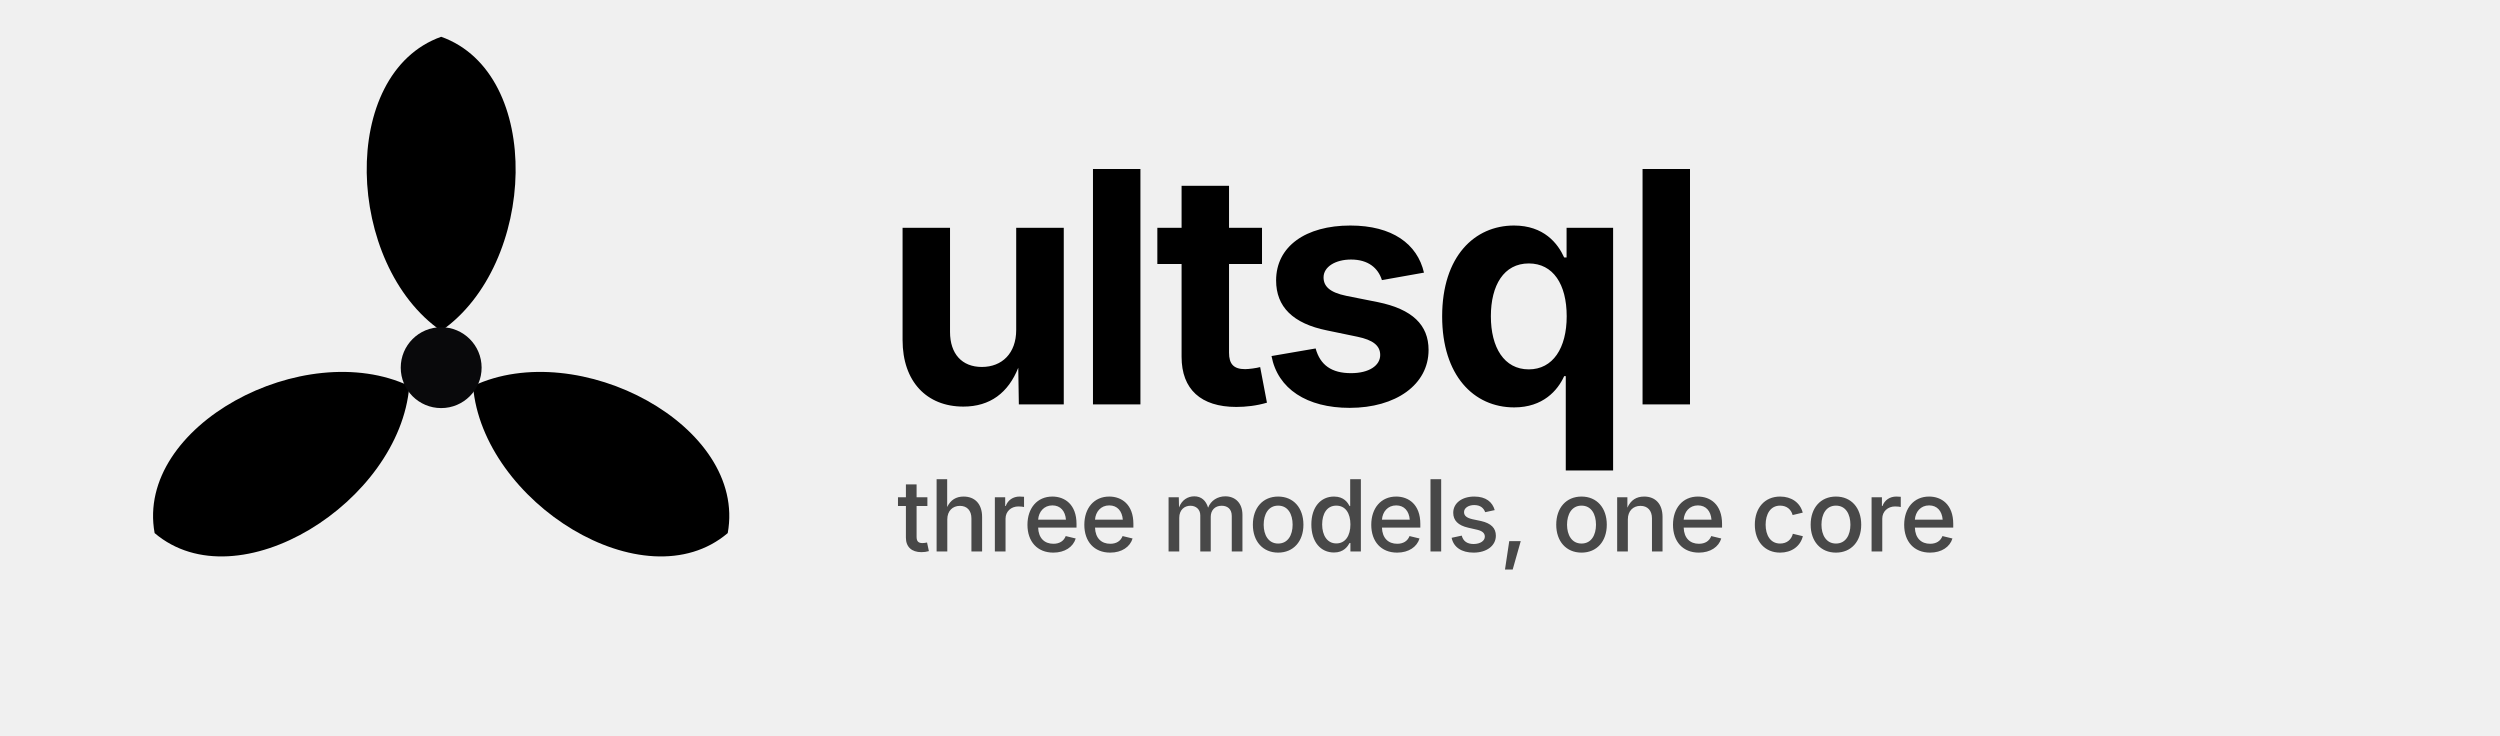
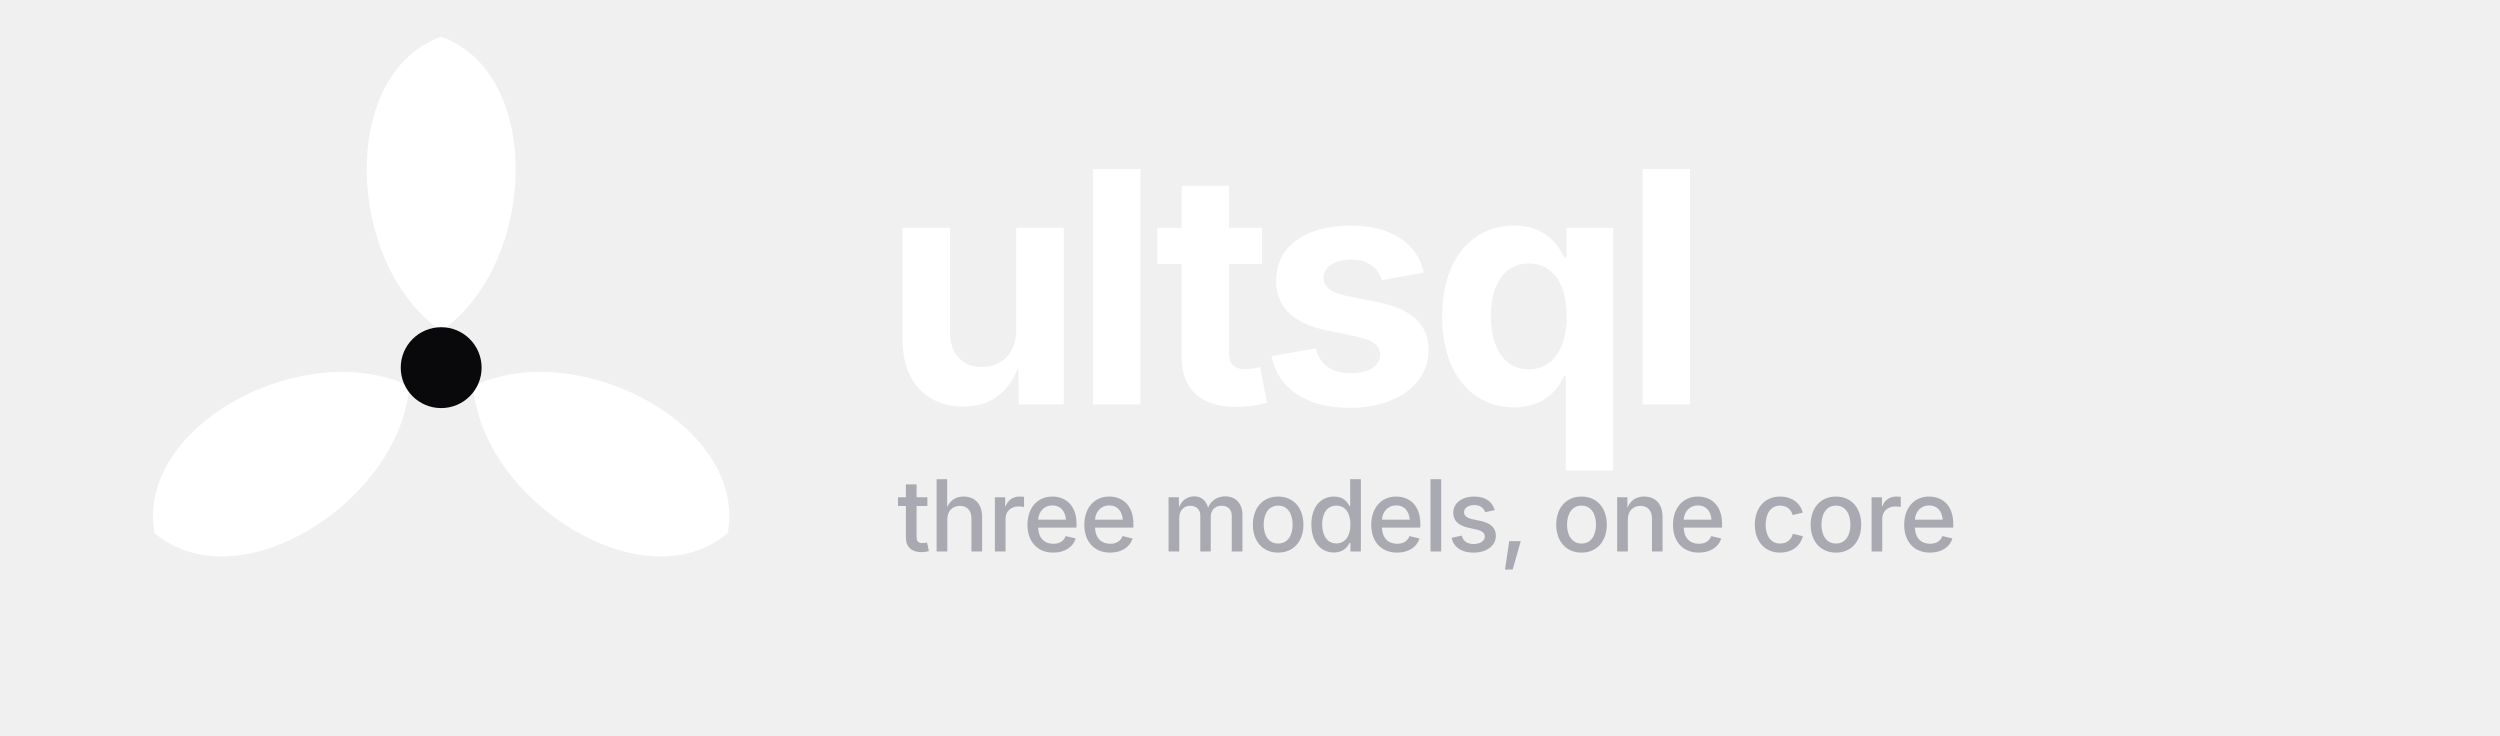
<svg xmlns="http://www.w3.org/2000/svg" viewBox="0 0 340 100" fill="none">
  <g transform="translate(10, 0)">
    <g transform="translate(50, 50)">
-       <path d="M 0,-5 C -13,-14 -14,-40 0,-45 C 14,-40 13,-14 0,-5 Z" fill="currentColor" />
-       <path d="M 0,-5 C -13,-14 -14,-40 0,-45 C 14,-40 13,-14 0,-5 Z" transform="rotate(120)" fill="currentColor" />
-       <path d="M 0,-5 C -13,-14 -14,-40 0,-45 C 14,-40 13,-14 0,-5 Z" transform="rotate(240)" fill="currentColor" />
-       <circle cx="0" cy="0" r="5.5" fill="var(--svg-bg, #09090b)" />
+       <path d="M 0,-5 C -13,-14 -14,-40 0,-45 C 14,-40 13,-14 0,-5 Z" fill="#ffffff" />
+       <path d="M 0,-5 C -13,-14 -14,-40 0,-45 C 14,-40 13,-14 0,-5 Z" transform="rotate(120)" fill="#ffffff" />
+       <path d="M 0,-5 C -13,-14 -14,-40 0,-45 C 14,-40 13,-14 0,-5 Z" transform="rotate(240)" fill="#ffffff" />
+       <circle cx="0" cy="0" r="5.5" fill="#09090b" />
    </g>
  </g>
-   <text x="120" y="55" font-family="'Outfit', 'Inter', -apple-system, sans-serif" font-size="44" font-weight="700" fill="currentColor" letter-spacing="-1.5">ultsql</text>
-   <text x="122" y="75" font-family="'Inter', -apple-system, sans-serif" font-size="13.5" font-weight="500" fill="currentColor" opacity="0.7" letter-spacing="-0.2">three models, one core</text>
+   <text x="120" y="55" font-family="'Outfit', 'Inter', -apple-system, sans-serif" font-size="44" font-weight="700" fill="#ffffff" letter-spacing="-1.5">ultsql</text>
+   <text x="122" y="75" font-family="'Inter', -apple-system, sans-serif" font-size="13.5" font-weight="500" fill="#a1a1aa" opacity="0.9" letter-spacing="-0.2">three models, one core</text>
</svg>
